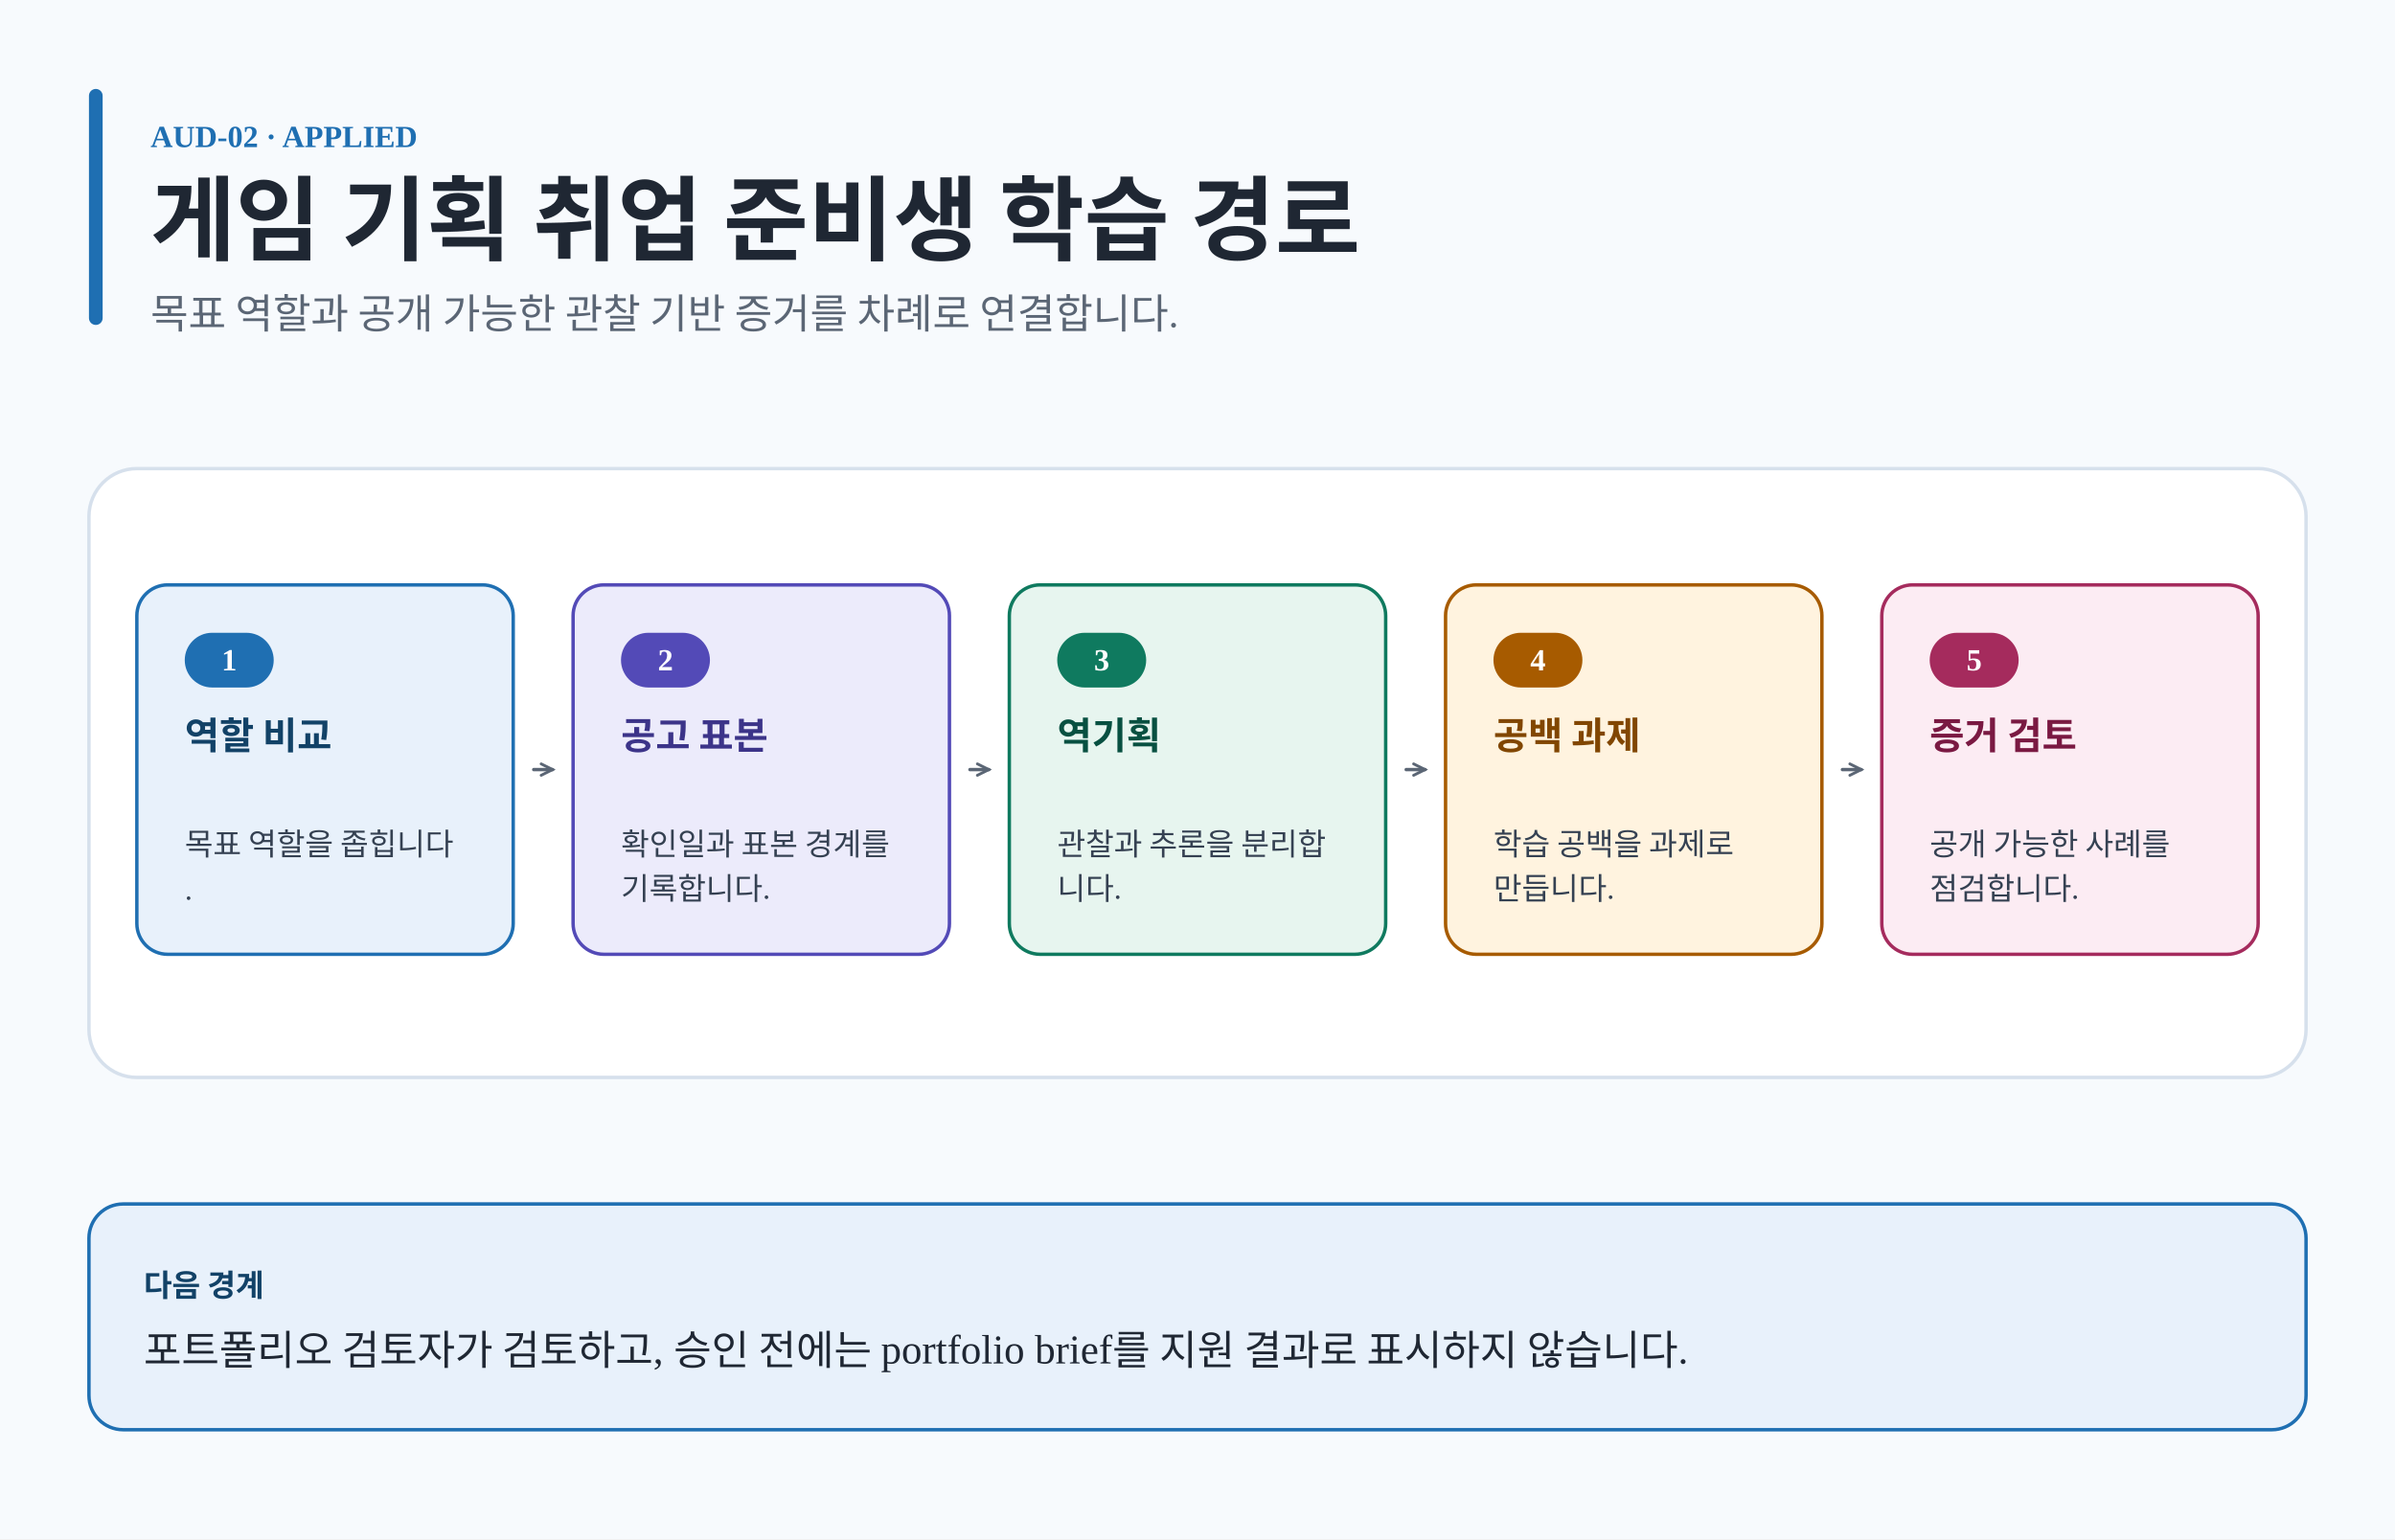
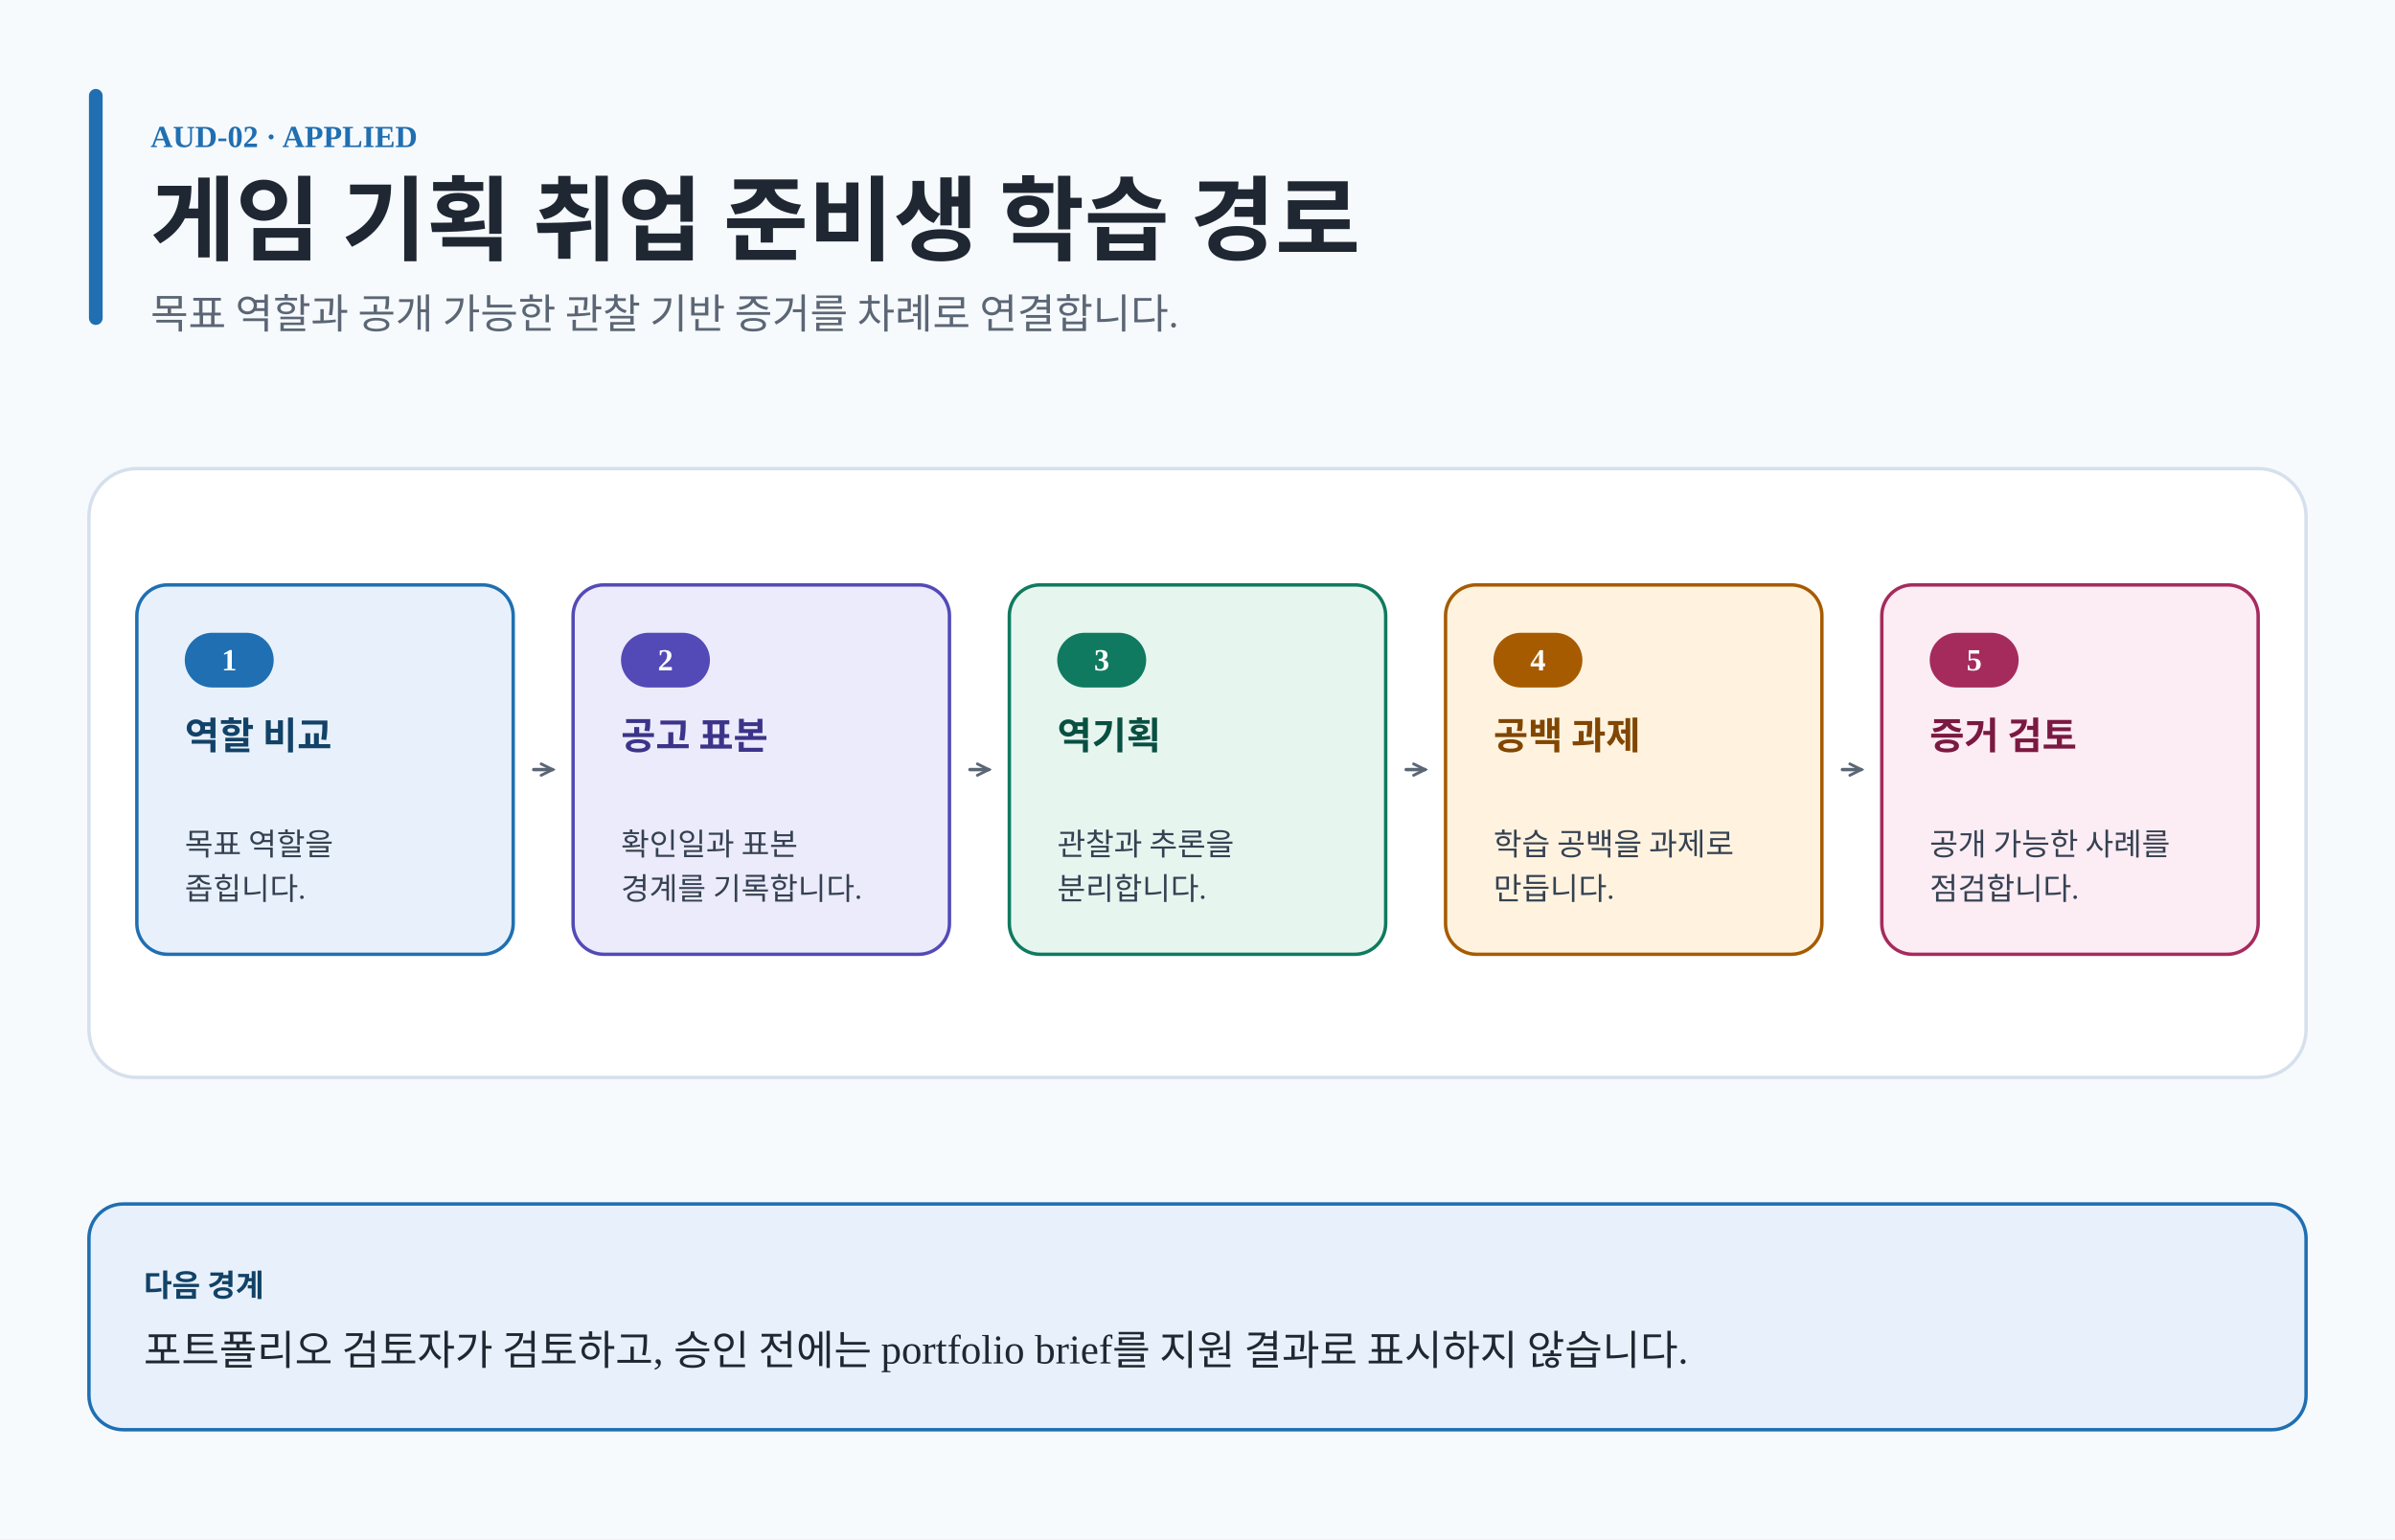
<svg xmlns="http://www.w3.org/2000/svg" viewBox="0 0 1400 900" width="1400" height="900" role="img" aria-label="게임 기획 취업 준비생이 역할 비교, 공고 표본, 역기획, 공백 과제, 증거 검토를 진행하는 경로.">
  <defs>
    <marker id="open-arrow" viewBox="0 0 12 12" refX="10" refY="6" markerWidth="10" markerHeight="10" markerUnits="userSpaceOnUse" orient="auto">
      <path d="M 2 2 L 10 6 L 2 10" fill="none" stroke="#5B6675" stroke-width="2" stroke-linecap="round" />
    </marker>
  </defs>
  <rect width="1400" height="900" fill="#F7FAFD" />
  <rect x="52" y="52" width="8" height="138" rx="4" fill="#1F6FB2" />
  <text x="88" y="86" fill="#1F6FB2" font-size="18" font-weight="700">AUD-02 · APPLIED</text>
  <text x="88" y="148" fill="#1F2733" font-size="54" font-weight="700">게임 기획 취업 준비생 학습 경로</text>
  <text x="88" y="192" fill="#5B6675" font-size="24">목표 역할과 공개 가능한 관찰 기반 증거를 차례로 연결합니다.</text>
  <rect x="52" y="274" width="1296" height="356" rx="28" fill="#FFFFFF" stroke="#D6E0EC" stroke-width="2" />
  <path d="M 312 450 L 323 450" fill="none" stroke="#5B6675" stroke-width="2" stroke-linecap="round" marker-end="url(#open-arrow)" />
  <path d="M 567 450 L 578 450" fill="none" stroke="#5B6675" stroke-width="2" stroke-linecap="round" marker-end="url(#open-arrow)" />
  <path d="M 822 450 L 833 450" fill="none" stroke="#5B6675" stroke-width="2" stroke-linecap="round" marker-end="url(#open-arrow)" />
  <path d="M 1077 450 L 1088 450" fill="none" stroke="#5B6675" stroke-width="2" stroke-linecap="round" marker-end="url(#open-arrow)" />
  <g aria-label="읽기 순서 1: 역할 비교">
    <rect x="80" y="342" width="220" height="216" rx="18" fill="#E8F1FB" stroke="#1F6FB2" stroke-width="2" />
    <rect x="108" y="370" width="52" height="32" rx="16" fill="#1F6FB2" />
    <text x="134" y="392" text-anchor="middle" fill="#FFFFFF" font-size="18" font-weight="700">1</text>
    <text x="108" y="438" fill="#124267" font-size="22" font-weight="700">역할 비교</text>
-     <text x="108" y="500" fill="#354152" font-size="18" font-weight="400">목표 역할을 좁힙니다</text>
-     <text x="108" y="526" fill="#354152" font-size="18" font-weight="400">.</text>
+     <text x="108" y="500" fill="#354152" font-size="18" font-weight="400">목표 역할을</text>
+     <text x="108" y="526" fill="#354152" font-size="18" font-weight="400">좁힙니다.</text>
  </g>
  <g aria-label="읽기 순서 2: 공고 표본">
    <rect x="335" y="342" width="220" height="216" rx="18" fill="#ECEBFB" stroke="#534AB7" stroke-width="2" />
    <rect x="363" y="370" width="52" height="32" rx="16" fill="#534AB7" />
    <text x="389" y="392" text-anchor="middle" fill="#FFFFFF" font-size="18" font-weight="700">2</text>
    <text x="363" y="438" fill="#3C3489" font-size="22" font-weight="700">공고 표본</text>
-     <text x="363" y="500" fill="#354152" font-size="18" font-weight="400">확인일과 표본 경계를</text>
-     <text x="363" y="526" fill="#354152" font-size="18" font-weight="400"> 기록합니다.</text>
+     <text x="363" y="500" fill="#354152" font-size="18" font-weight="400">확인일과 표본</text>
+     <text x="363" y="526" fill="#354152" font-size="18" font-weight="400">경계를 기록합니다.</text>
  </g>
  <g aria-label="읽기 순서 3: 역기획">
    <rect x="590" y="342" width="220" height="216" rx="18" fill="#E7F5EF" stroke="#0F7A5F" stroke-width="2" />
    <rect x="618" y="370" width="52" height="32" rx="16" fill="#0F7A5F" />
    <text x="644" y="392" text-anchor="middle" fill="#FFFFFF" font-size="18" font-weight="700">3</text>
    <text x="618" y="438" fill="#085041" font-size="22" font-weight="700">역기획</text>
-     <text x="618" y="500" fill="#354152" font-size="18" font-weight="400">관찰과 추론을 분리합</text>
-     <text x="618" y="526" fill="#354152" font-size="18" font-weight="400">니다.</text>
+     <text x="618" y="500" fill="#354152" font-size="18" font-weight="400">관찰과 추론을</text>
+     <text x="618" y="526" fill="#354152" font-size="18" font-weight="400">분리합니다.</text>
  </g>
  <g aria-label="읽기 순서 4: 공백 과제">
    <rect x="845" y="342" width="220" height="216" rx="18" fill="#FFF3DF" stroke="#A75B00" stroke-width="2" />
    <rect x="873" y="370" width="52" height="32" rx="16" fill="#A75B00" />
    <text x="899" y="392" text-anchor="middle" fill="#FFFFFF" font-size="18" font-weight="700">4</text>
    <text x="873" y="438" fill="#814600" font-size="22" font-weight="700">공백 과제</text>
-     <text x="873" y="500" fill="#354152" font-size="18" font-weight="400">학습 공백을 과제로 </text>
+     <text x="873" y="500" fill="#354152" font-size="18" font-weight="400">학습 공백을 과제로</text>
    <text x="873" y="526" fill="#354152" font-size="18" font-weight="400">만듭니다.</text>
  </g>
  <g aria-label="읽기 순서 5: 증거 검토">
    <rect x="1100" y="342" width="220" height="216" rx="18" fill="#FCECF3" stroke="#A52B5D" stroke-width="2" />
    <rect x="1128" y="370" width="52" height="32" rx="16" fill="#A52B5D" />
    <text x="1154" y="392" text-anchor="middle" fill="#FFFFFF" font-size="18" font-weight="700">5</text>
    <text x="1128" y="438" fill="#7A1942" font-size="22" font-weight="700">증거 검토</text>
-     <text x="1128" y="500" fill="#354152" font-size="18" font-weight="400">공개 가능한 사례를 </text>
+     <text x="1128" y="500" fill="#354152" font-size="18" font-weight="400">공개 가능한 사례를</text>
    <text x="1128" y="526" fill="#354152" font-size="18" font-weight="400">점검합니다.</text>
  </g>
  <rect x="52" y="704" width="1296" height="132" rx="20" fill="#E8F1FB" stroke="#1F6FB2" stroke-width="2" />
  <text x="84" y="758" fill="#124267" font-size="18" font-weight="700">다음 경계</text>
  <text x="84" y="798" fill="#1F2733" font-size="24">포트폴리오 검토자가 검토하고, 승인 전에는 portfolio brief를 지원 결과로 표시하지 않습니다.</text>
</svg>
